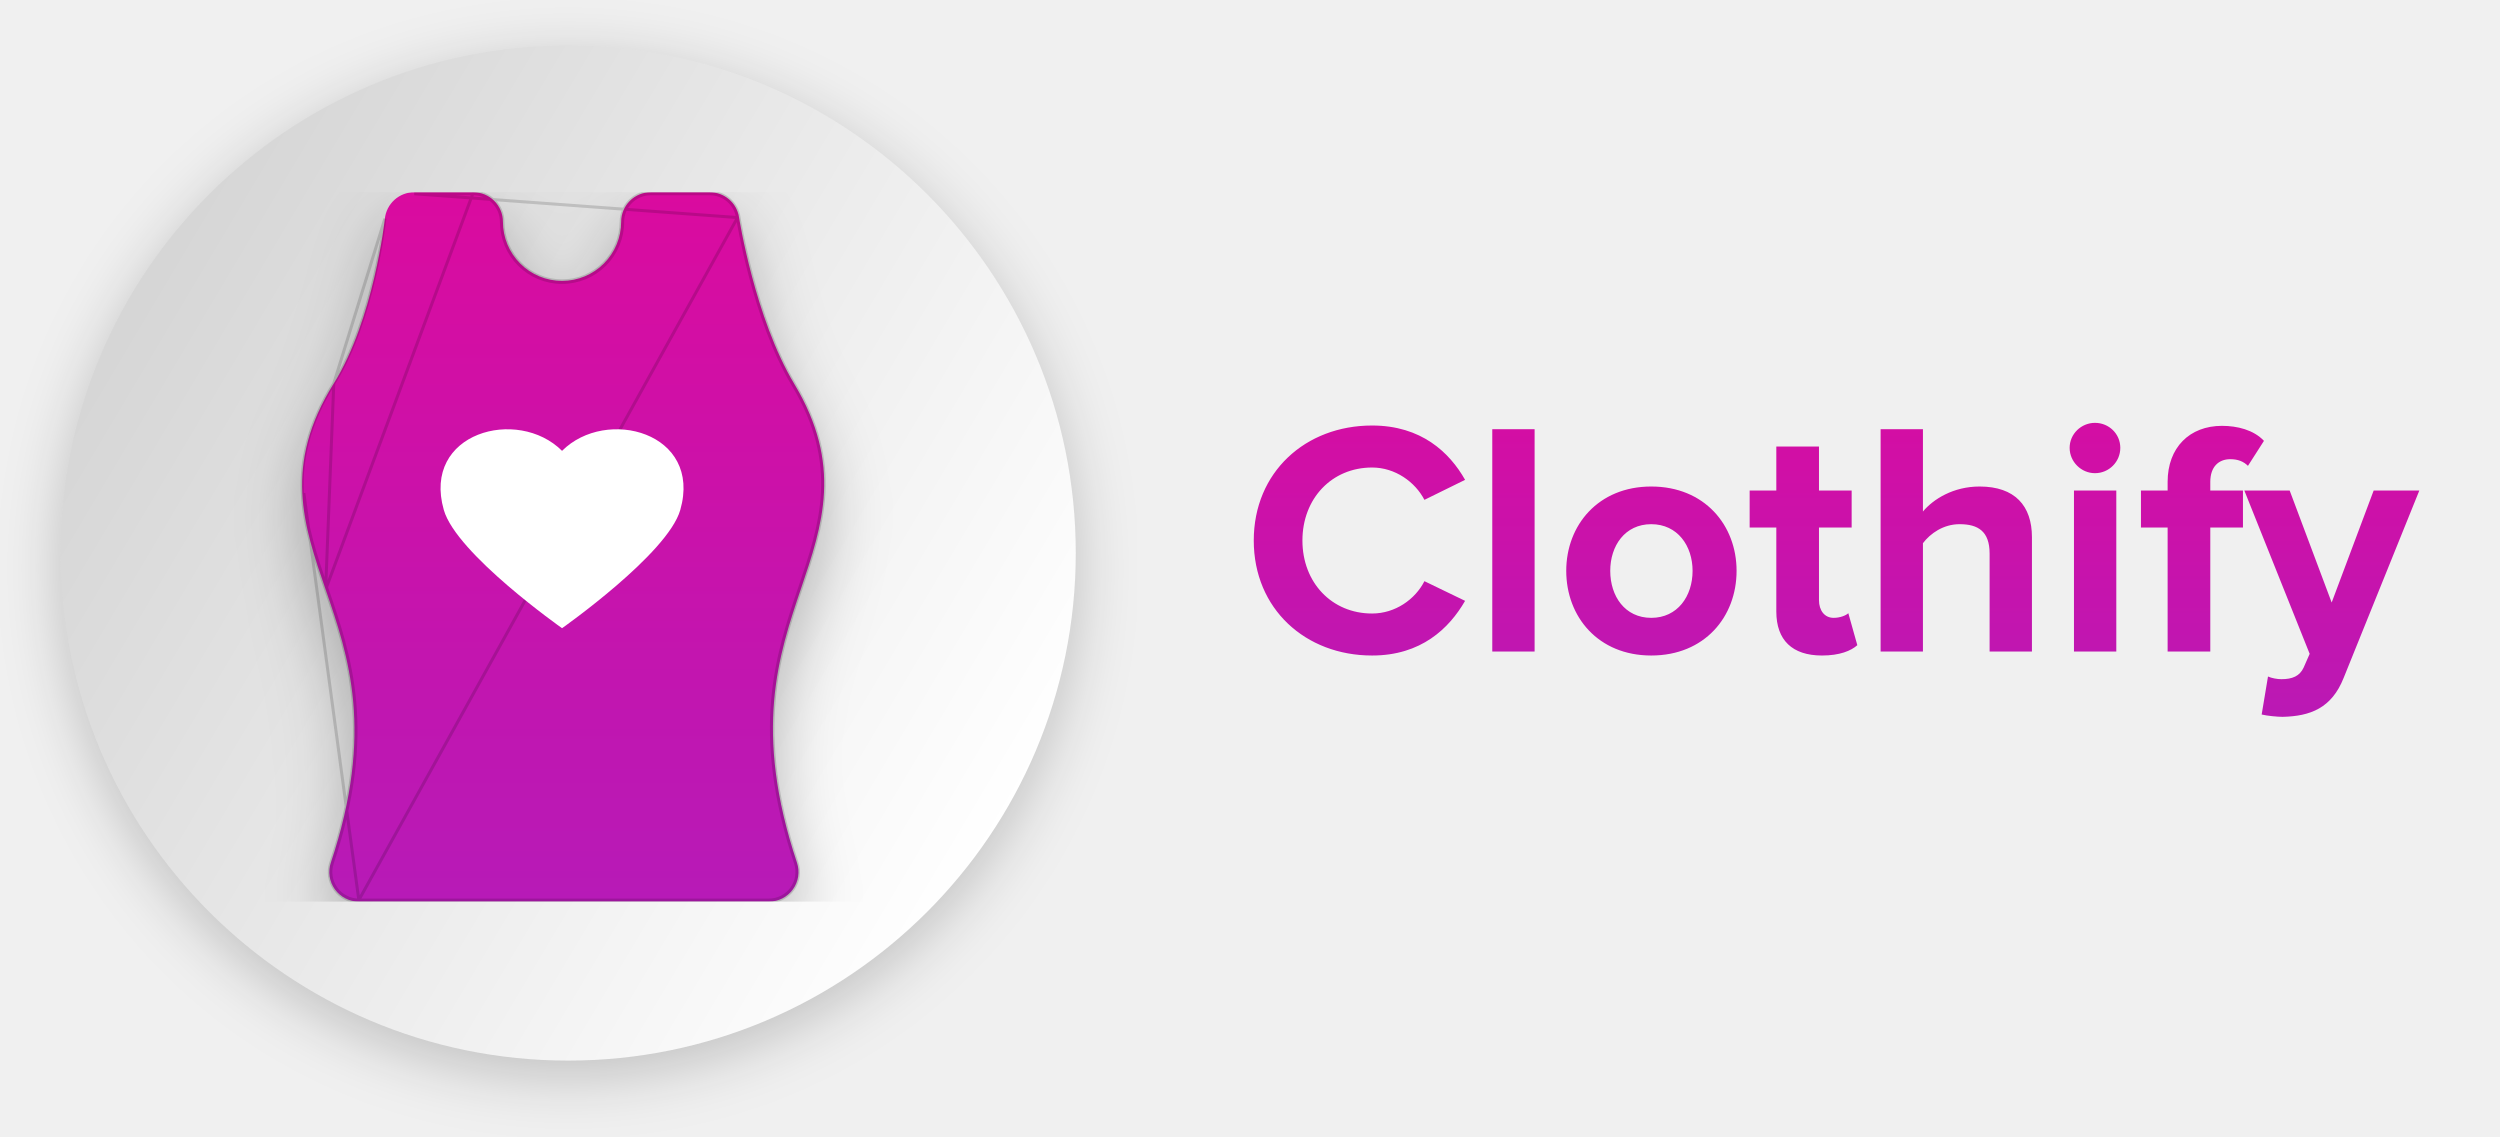
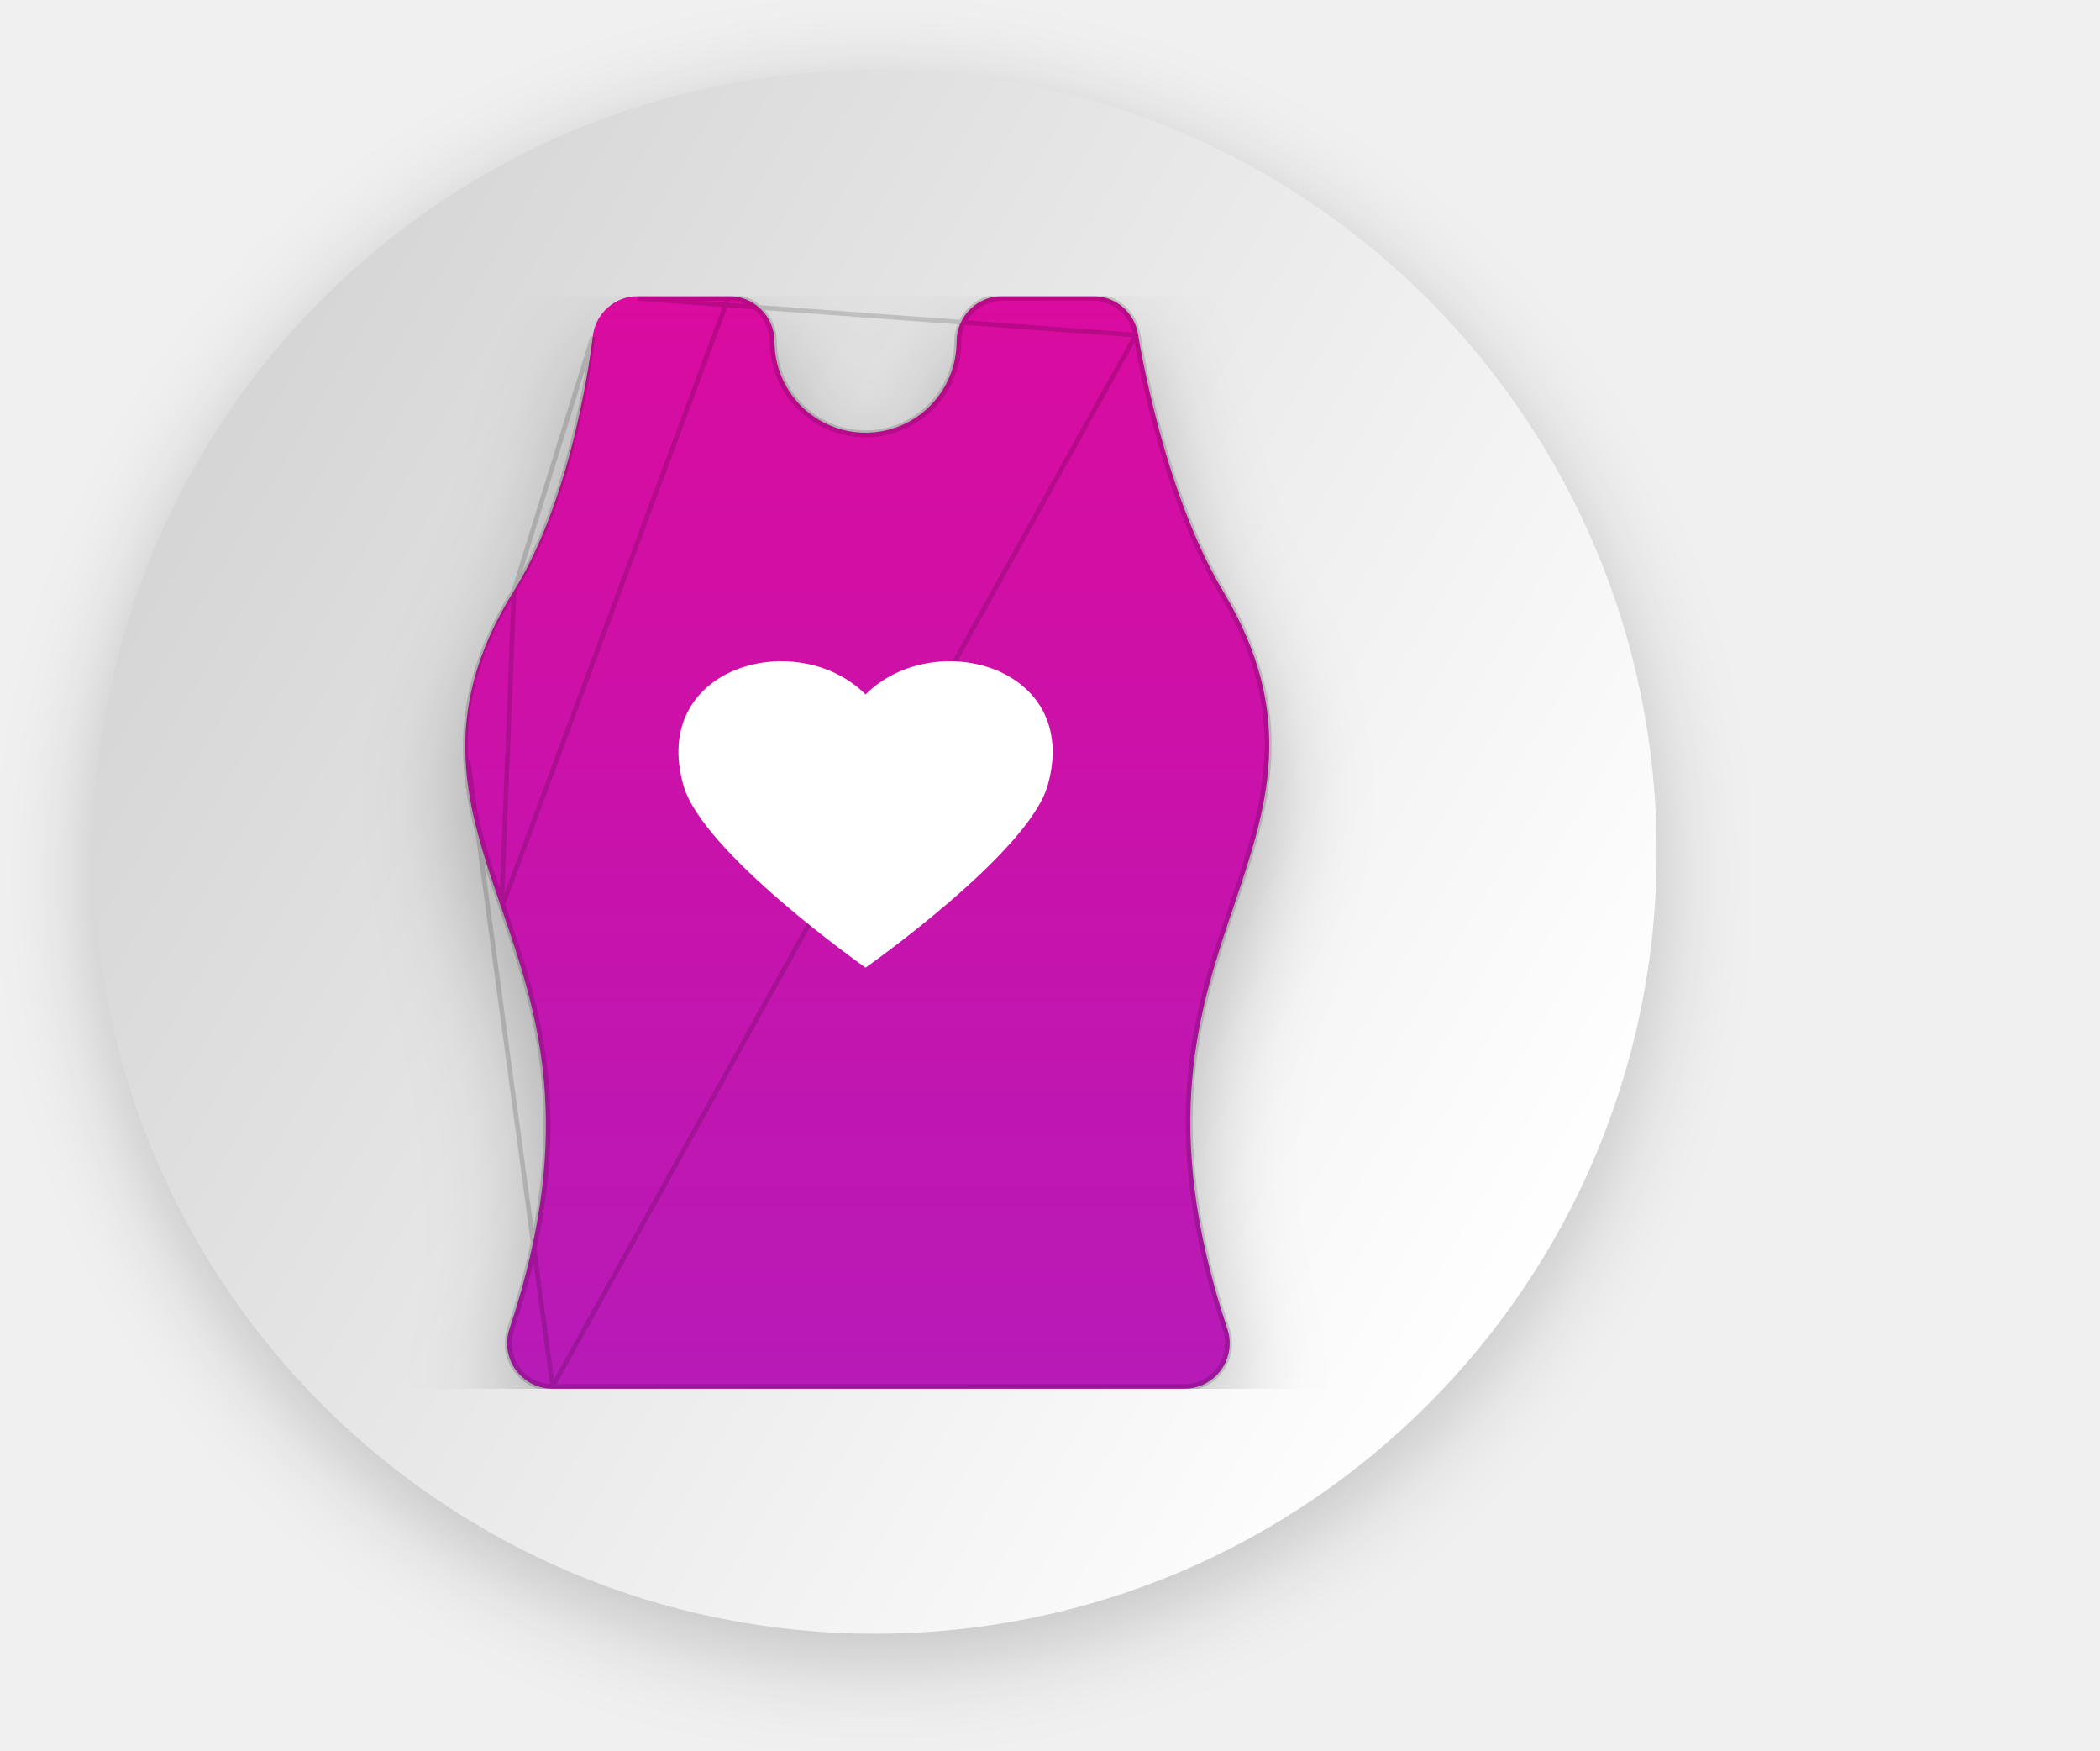
- <svg xmlns="http://www.w3.org/2000/svg" width="165" height="75" viewBox="0 0 165 75" fill="none">
-   <path d="M90.558 43.264C93.792 43.264 95.64 41.482 96.696 39.656L94.012 38.358C93.396 39.568 92.076 40.492 90.558 40.492C87.896 40.492 85.96 38.446 85.96 35.674C85.96 32.902 87.896 30.856 90.558 30.856C92.076 30.856 93.396 31.802 94.012 32.99L96.696 31.67C95.662 29.844 93.792 28.084 90.558 28.084C86.158 28.084 82.748 31.164 82.748 35.674C82.748 40.184 86.158 43.264 90.558 43.264ZM101.284 43V28.326H98.49V43H101.284ZM108.982 43.264C112.502 43.264 114.614 40.712 114.614 37.676C114.614 34.662 112.502 32.11 108.982 32.11C105.484 32.11 103.372 34.662 103.372 37.676C103.372 40.712 105.484 43.264 108.982 43.264ZM108.982 40.778C107.244 40.778 106.276 39.348 106.276 37.676C106.276 36.026 107.244 34.596 108.982 34.596C110.72 34.596 111.71 36.026 111.71 37.676C111.71 39.348 110.72 40.778 108.982 40.778ZM120.251 43.264C121.417 43.264 122.165 42.956 122.583 42.582L121.989 40.47C121.835 40.624 121.439 40.778 121.021 40.778C120.405 40.778 120.053 40.272 120.053 39.612V34.816H122.209V32.374H120.053V29.47H117.237V32.374H115.477V34.816H117.237V40.36C117.237 42.252 118.293 43.264 120.251 43.264ZM134.108 43V35.454C134.108 33.386 132.986 32.11 130.654 32.11C128.916 32.11 127.596 32.946 126.914 33.76V28.326H124.12V43H126.914V35.85C127.398 35.212 128.256 34.596 129.334 34.596C130.544 34.596 131.314 35.058 131.314 36.532V43H134.108ZM138.268 31.23C139.192 31.23 139.94 30.482 139.94 29.558C139.94 28.634 139.192 27.908 138.268 27.908C137.366 27.908 136.596 28.634 136.596 29.558C136.596 30.482 137.366 31.23 138.268 31.23ZM139.676 43V32.374H136.882V43H139.676ZM145.879 43V34.816H148.035V32.374H145.879V31.802C145.879 30.812 146.429 30.306 147.199 30.306C147.705 30.306 148.079 30.46 148.365 30.746L149.421 29.096C148.739 28.37 147.661 28.106 146.649 28.106C144.515 28.106 143.063 29.536 143.063 31.802V32.374H141.303V34.816H143.063V43H145.879ZM149.27 47.158C149.622 47.246 150.326 47.312 150.656 47.312C152.482 47.268 153.89 46.74 154.682 44.738L159.676 32.374H156.662L153.89 39.766L151.118 32.374H148.126L152.438 43.154L152.042 44.056C151.778 44.628 151.294 44.826 150.568 44.826C150.304 44.826 149.93 44.76 149.688 44.65L149.27 47.158Z" fill="url(#paint0_linear)" />
+ <svg xmlns="http://www.w3.org/2000/svg" viewBox="0 0 90 75" fill="none">
  <g filter="url(#filter0_d)">
    <circle cx="37.5" cy="36.5" r="33.5" fill="url(#paint1_linear)" />
  </g>
  <g clip-path="url(#clip0)" filter="url(#filter1_d)">
    <path d="M52.423 25.339C49.822 21.002 48.787 14.409 48.777 14.344C48.707 13.882 48.474 13.462 48.12 13.158C47.766 12.854 47.315 12.687 46.849 12.687H42.947C42.43 12.687 41.934 12.892 41.568 13.258C41.202 13.624 40.996 14.12 40.996 14.637C40.996 15.672 40.586 16.665 39.854 17.396C39.122 18.128 38.13 18.539 37.095 18.539C36.06 18.539 35.068 18.128 34.336 17.396C33.604 16.665 33.193 15.672 33.193 14.637C33.193 14.12 32.988 13.624 32.622 13.258C32.256 12.892 31.76 12.687 31.242 12.687H27.341C26.859 12.687 26.394 12.866 26.036 13.188C25.678 13.511 25.451 13.954 25.401 14.434C25.394 14.5 24.672 21.079 22.029 25.309C18.664 30.696 20.036 34.687 21.492 38.912C23.004 43.305 24.719 48.284 21.834 56.939C21.736 57.232 21.71 57.544 21.756 57.85C21.803 58.155 21.922 58.445 22.102 58.696C22.283 58.946 22.52 59.15 22.795 59.291C23.07 59.432 23.374 59.506 23.683 59.506H50.751C51.06 59.506 51.364 59.433 51.64 59.292C51.915 59.151 52.153 58.947 52.333 58.696C52.514 58.445 52.633 58.155 52.679 57.849C52.726 57.544 52.699 57.231 52.601 56.938C49.697 48.226 51.386 43.232 52.875 38.826C54.291 34.637 55.629 30.681 52.423 25.339Z" fill="url(#paint2_linear)" />
    <path d="M48.678 14.359L48.678 14.358C48.612 13.921 48.391 13.522 48.055 13.234C47.719 12.945 47.291 12.787 46.849 12.787H42.947C42.456 12.787 41.986 12.982 41.639 13.329C41.291 13.676 41.096 14.147 41.096 14.637C41.096 15.699 40.675 16.717 39.925 17.467C39.174 18.218 38.156 18.639 37.095 18.639C36.034 18.639 35.016 18.218 34.265 17.467C33.515 16.717 33.093 15.699 33.093 14.637C33.093 14.147 32.898 13.676 32.551 13.329C32.204 12.982 31.733 12.787 31.242 12.787L27.341 12.787L48.678 14.359ZM48.678 14.359C48.684 14.394 48.946 16.062 49.532 18.265C50.118 20.467 51.03 23.21 52.338 25.39C53.931 28.045 54.392 30.35 54.282 32.51C54.173 34.674 53.489 36.697 52.781 38.794L52.779 38.797C52.035 40.998 51.237 43.358 50.991 46.259C50.744 49.162 51.05 52.602 52.507 56.97C52.599 57.248 52.625 57.544 52.58 57.834C52.536 58.124 52.424 58.4 52.252 58.637C52.081 58.875 51.855 59.069 51.594 59.203C51.333 59.336 51.044 59.406 50.751 59.406H23.683M48.678 14.359L23.683 59.406M21.492 38.912L21.493 38.914C23.005 43.306 24.718 48.285 21.834 56.939M21.492 38.912L31.242 12.687C31.76 12.687 32.256 12.892 32.622 13.258C32.988 13.624 33.193 14.12 33.193 14.637C33.193 15.672 33.604 16.665 34.336 17.396C35.068 18.128 36.06 18.539 37.095 18.539C38.13 18.539 39.122 18.128 39.854 17.396C40.586 16.665 40.996 15.672 40.996 14.637C40.996 14.12 41.202 13.624 41.568 13.258C41.934 12.892 42.43 12.687 42.947 12.687H46.849C47.315 12.687 47.766 12.854 48.12 13.158C48.474 13.462 48.707 13.882 48.777 14.344C48.787 14.409 49.822 21.002 52.423 25.339C55.629 30.681 54.291 34.637 52.875 38.826C51.386 43.232 49.697 48.226 52.601 56.938C52.699 57.231 52.726 57.544 52.679 57.849C52.633 58.155 52.514 58.445 52.333 58.696C52.153 58.947 51.915 59.151 51.64 59.292C51.364 59.433 51.06 59.506 50.751 59.506H23.683M21.492 38.912C20.036 34.687 18.664 30.696 22.029 25.309M21.492 38.912L22.029 25.309M21.834 56.939C21.736 57.232 21.71 57.544 21.756 57.85C21.803 58.155 21.922 58.445 22.102 58.696C22.283 58.946 22.52 59.15 22.795 59.291M21.834 56.939L21.929 56.971C21.929 56.971 21.929 56.971 21.929 56.971M21.834 56.939L21.929 56.971M22.795 59.291C23.07 59.432 23.374 59.506 23.683 59.506M22.795 59.291L22.841 59.202C23.101 59.336 23.39 59.406 23.683 59.406M22.795 59.291L22.841 59.202C22.58 59.069 22.355 58.875 22.183 58.637C22.012 58.399 21.899 58.124 21.855 57.835C21.811 57.545 21.836 57.249 21.929 56.971M23.683 59.506L23.683 59.406M23.683 59.506V59.406H23.683M23.683 59.406L20.053 32.541C20.156 34.724 20.858 36.764 21.587 38.88L21.587 38.88L21.589 38.885C22.344 41.079 23.154 43.431 23.412 46.318C23.67 49.209 23.375 52.632 21.929 56.971M22.029 25.309C24.672 21.079 25.394 14.5 25.401 14.434L22.029 25.309Z" stroke="black" stroke-opacity="0.15" stroke-width="0.2" />
    <path d="M37.095 29.756C34.172 26.833 27.83 28.542 29.292 33.658C30.12 36.555 37.095 41.461 37.095 41.461C37.095 41.461 44.07 36.555 44.898 33.658C46.36 28.542 40.018 26.833 37.095 29.756Z" fill="white" />
  </g>
  <defs>
    <filter id="filter0_d" x="0" y="0" width="75" height="75" filterUnits="userSpaceOnUse" color-interpolation-filters="sRGB">
      <feFlood flood-opacity="0" result="BackgroundImageFix" />
      <feColorMatrix in="SourceAlpha" type="matrix" values="0 0 0 0 0 0 0 0 0 0 0 0 0 0 0 0 0 0 127 0" />
      <feOffset dy="1" />
      <feGaussianBlur stdDeviation="2" />
      <feColorMatrix type="matrix" values="0 0 0 0 0 0 0 0 0 0 0 0 0 0 0 0 0 0 0.2 0" />
      <feBlend mode="normal" in2="BackgroundImageFix" result="effect1_dropShadow" />
      <feBlend mode="normal" in="SourceGraphic" in2="effect1_dropShadow" result="shape" />
    </filter>
    <filter id="filter1_d" x="9.686" y="10.687" width="54.819" height="54.819" filterUnits="userSpaceOnUse" color-interpolation-filters="sRGB">
      <feFlood flood-opacity="0" result="BackgroundImageFix" />
      <feColorMatrix in="SourceAlpha" type="matrix" values="0 0 0 0 0 0 0 0 0 0 0 0 0 0 0 0 0 0 127 0" />
      <feOffset dy="2" />
      <feGaussianBlur stdDeviation="2" />
      <feColorMatrix type="matrix" values="0 0 0 0 0 0 0 0 0 0 0 0 0 0 0 0 0 0 0.25 0" />
      <feBlend mode="normal" in2="BackgroundImageFix" result="effect1_dropShadow" />
      <feBlend mode="normal" in="SourceGraphic" in2="effect1_dropShadow" result="shape" />
    </filter>
    <linearGradient id="paint0_linear" x1="123.5" y1="50" x2="123.5" y2="23" gradientUnits="userSpaceOnUse">
      <stop stop-color="#B71AB7" />
      <stop offset="1" stop-color="#DA0B9F" />
    </linearGradient>
    <linearGradient id="paint1_linear" x1="11.498" y1="13.038" x2="70.262" y2="47.954" gradientUnits="userSpaceOnUse">
      <stop stop-color="#D5D5D5" />
      <stop offset="1" stop-color="white" />
    </linearGradient>
    <linearGradient id="paint2_linear" x1="37.169" y1="59.506" x2="37.169" y2="12.687" gradientUnits="userSpaceOnUse">
      <stop stop-color="#B71AB7" />
      <stop offset="1" stop-color="#DA0B9F" />
    </linearGradient>
    <clipPath id="clip0">
      <rect width="46.819" height="46.819" fill="white" transform="translate(13.6855 12.6867)" />
    </clipPath>
  </defs>
</svg>
